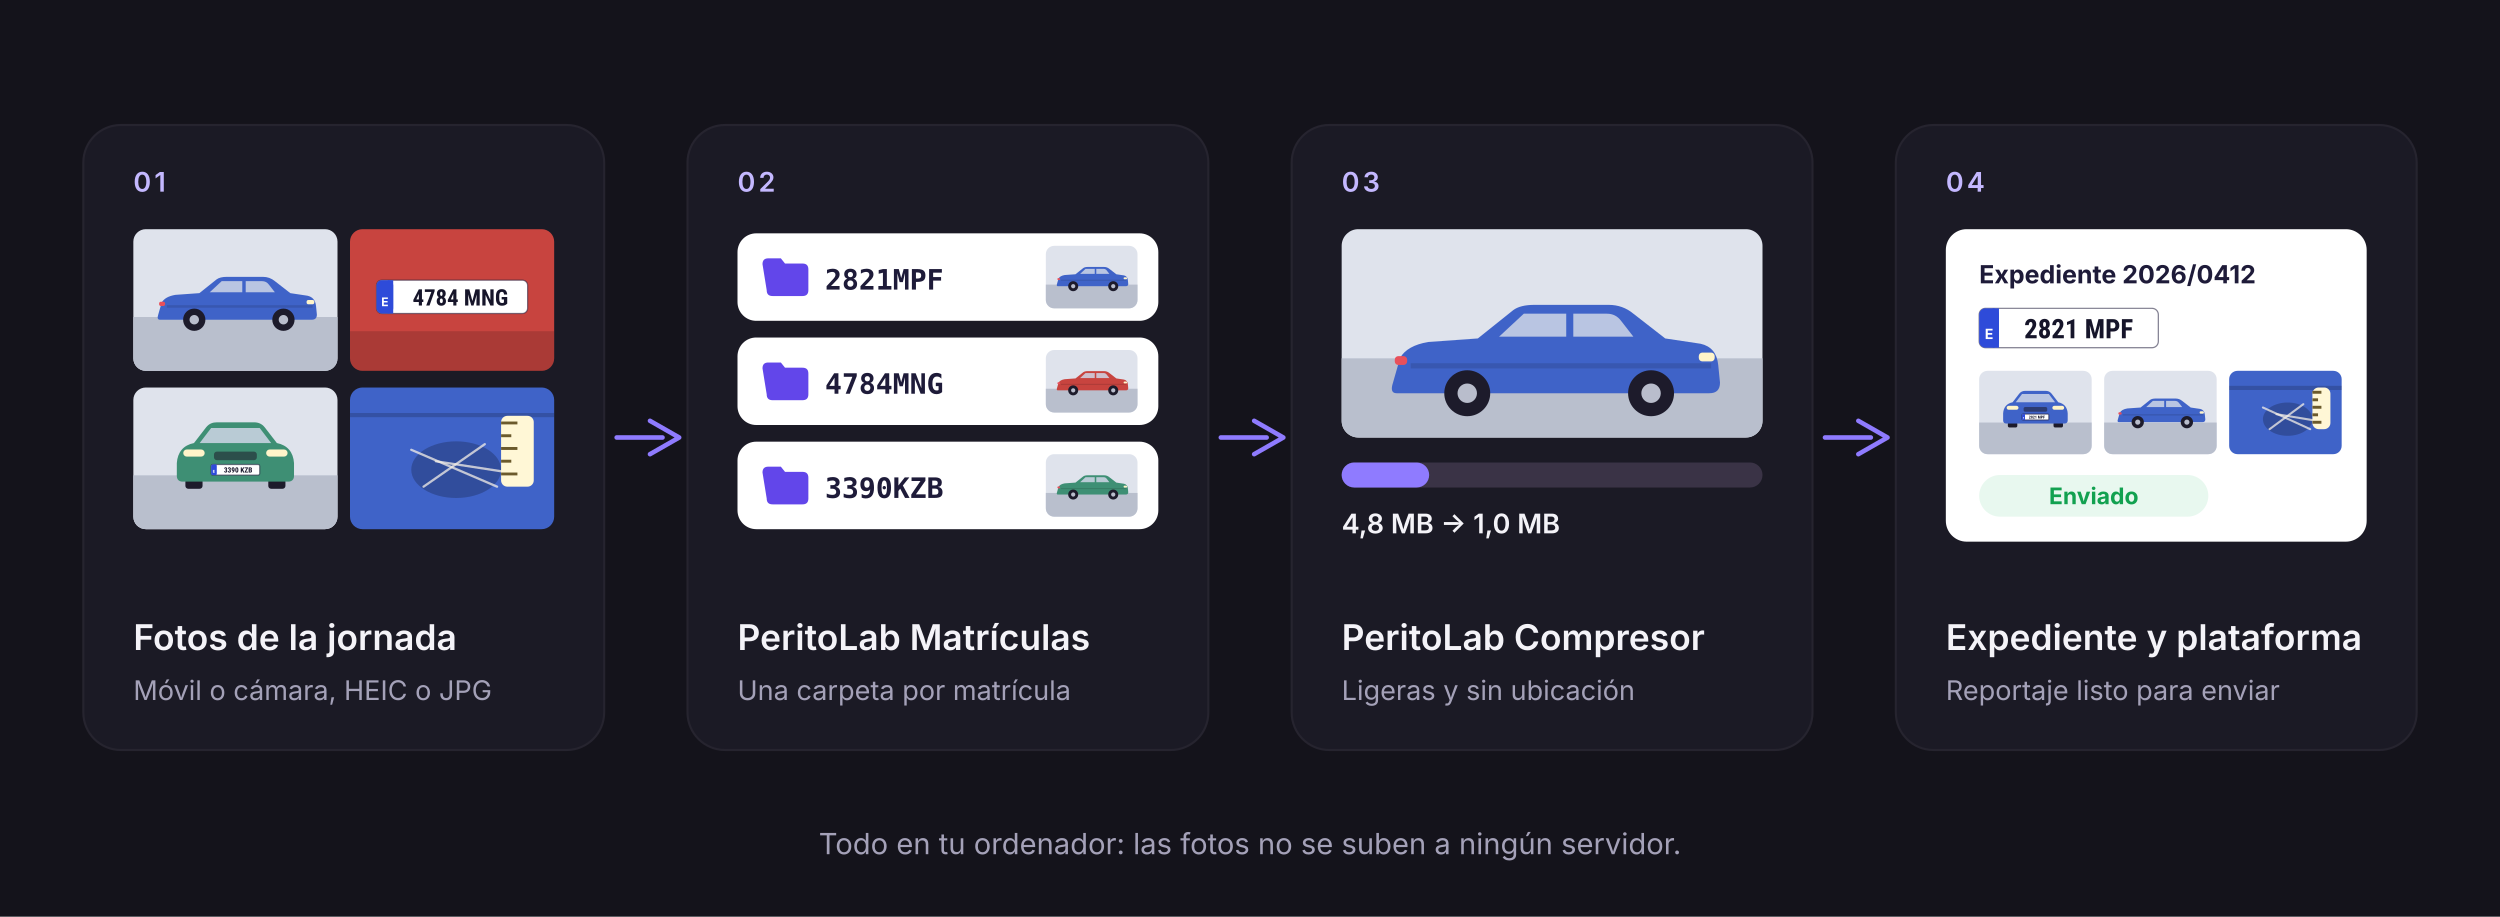
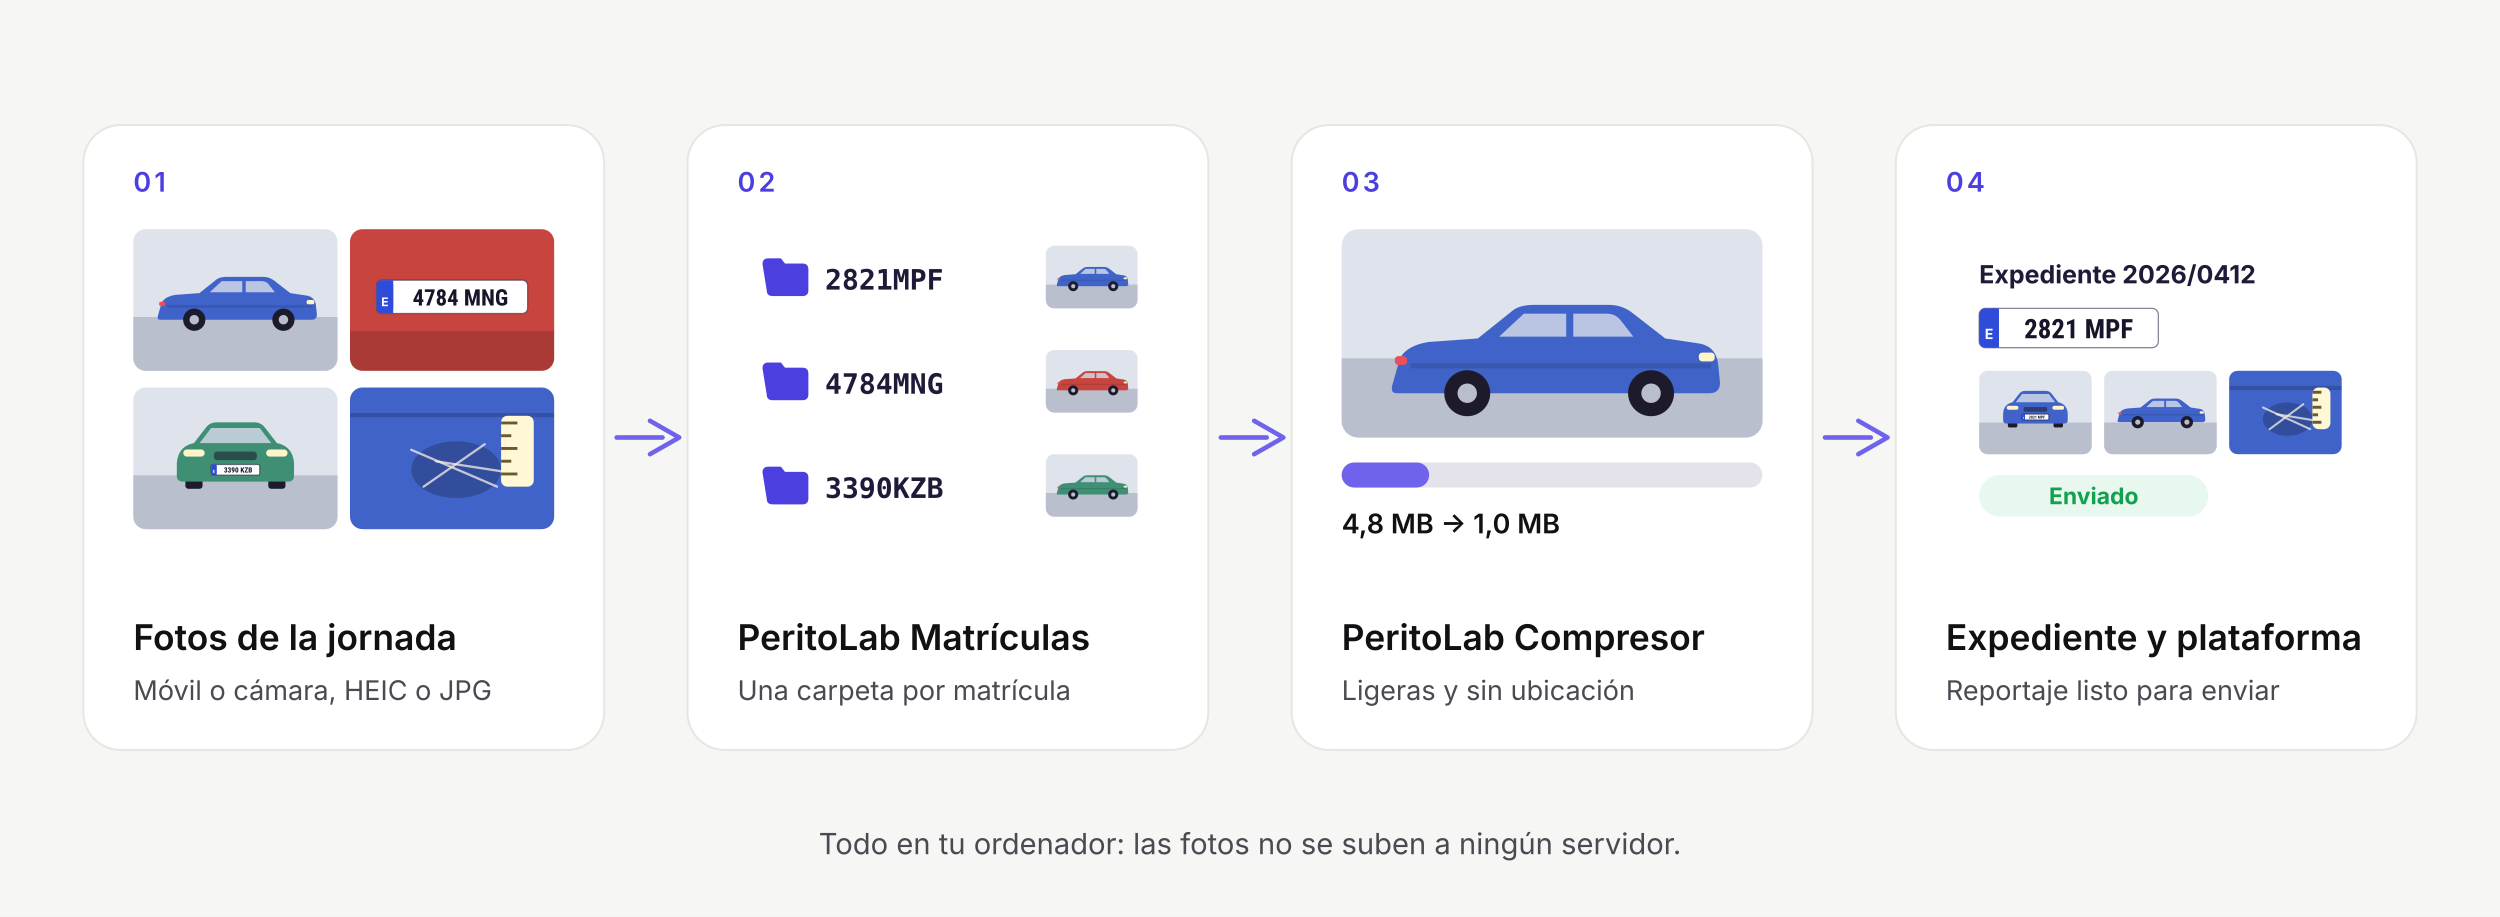
<svg xmlns="http://www.w3.org/2000/svg" viewBox="0 0 1200 440" width="1200" height="440" role="img" aria-labelledby="t">
-   <rect x="0" y="0" width="1200" height="440" rx="0" fill="#14131b" />
-   <rect x="40" y="60" width="250" height="300" rx="18" fill="#1b1a25" stroke="#26242f" />
-   <text x="64" y="92" font-family="Segoe UI, Inter, -apple-system, system-ui, sans-serif" font-size="13" font-weight="600" fill="#c4b8ff" text-anchor="start" letter-spacing="1.5">01</text>
+   <rect x="0" y="0" width="1200" height="440" rx="0" fill="#f6f6f4" />
+   <rect x="40" y="60" width="250" height="300" rx="18" fill="#ffffff" stroke="#e7e7e2" />
+   <text x="64" y="92" font-family="Segoe UI, Inter, -apple-system, system-ui, sans-serif" font-size="13" font-weight="600" fill="#4b3fe0" text-anchor="start" letter-spacing="1.5">01</text>
  <g>
    <clipPath id="c16037256">
      <rect x="64" y="110" width="98" height="68" rx="6" />
    </clipPath>
    <g clip-path="url(#c16037256)">
      <rect x="64" y="110" width="98" height="68" rx="0" fill="#dfe3ec" />
      <rect x="64" y="152.16" width="98" height="25.84" rx="0" fill="#b9bfcd" />
      <g transform="translate(71.84,128.36) scale(0.4116)">
        <path d="M10,55 L14,41 Q18,34 30,32 L58,30 L78,14 Q82,11 90,11 L132,11 Q140,11 146,16 L164,30 L184,33 Q193,35 194,45 L195,55 Q195,61 189,61 L12,61 Q8,61 10,55 Z" fill="#3f63c8" />
        <path d="M84,16 L108,16 L108,29 L70,29 Z M112,16 L131,16 Q136,16 139,20 L146,29 L112,29 Z" fill="#cfd6e6" fill-opacity=".85" />
        <rect x="20" y="44" width="170" height="3" fill="#000" fill-opacity=".12" />
        <rect x="183" y="38" width="9" height="5" rx="2" fill="#fff4c9" />
        <rect x="11" y="40" width="7" height="5" rx="2" fill="#e8505b" />
        <circle cx="52" cy="61" r="13" fill="#1d1b2b" />
        <circle cx="52" cy="61" r="5.5" fill="#b9bdcc" />
        <circle cx="156" cy="61" r="13" fill="#1d1b2b" />
        <circle cx="156" cy="61" r="5.5" fill="#b9bdcc" />
      </g>
    </g>
  </g>
  <g>
    <clipPath id="c2870078">
      <rect x="168" y="110" width="98" height="68" rx="6" />
    </clipPath>
    <g clip-path="url(#c2870078)">
      <rect x="168" y="110" width="98" height="68" rx="0" fill="#c8443f" />
      <rect x="168" y="158.96" width="98" height="19.04" rx="0" fill="#000" fill-opacity=".15" />
      <g>
        <rect x="180.74" y="134.48" width="72.52" height="16.0" rx="2.56" fill="#ffffff" stroke="#1e1b39" stroke-opacity=".55" stroke-width="0.6" />
        <rect x="180.74" y="134.48" width="8.0" height="16.0" rx="2.56" fill="#2e4bd9" />
        <rect x="186.18" y="134.48" width="2.56" height="16.0" rx="0" fill="#2e4bd9" />
        <text x="184.74" y="146.96" font-family="Segoe UI, Inter, -apple-system, system-ui, sans-serif" font-size="5.76" font-weight="700" fill="#ffffff" text-anchor="middle">E</text>
        <text x="221.0" y="146.64" font-family="Bahnschrift, 'Arial Narrow', 'Roboto Condensed', Arial, sans-serif" font-size="10.9" font-weight="700" fill="#16152a" text-anchor="middle">4784 MNG</text>
      </g>
    </g>
  </g>
  <g>
    <clipPath id="c14736749">
      <rect x="64" y="186" width="98" height="68" rx="6" />
    </clipPath>
    <g clip-path="url(#c14736749)">
      <rect x="64" y="186" width="98" height="68" rx="0" fill="#dfe3ec" />
      <rect x="64" y="228.16" width="98" height="25.84" rx="0" fill="#b9bfcd" />
      <g transform="translate(78.7,196.88) scale(0.343)">
        <rect x="30" y="96" width="24" height="14" rx="4" fill="#1d1b2b" />
        <rect x="146" y="96" width="24" height="14" rx="4" fill="#1d1b2b" />
        <path d="M18,74 C19,59 27,49 42,46 L59,24 C63,19 68,17 74,17 H126 C132,17 137,19 141,24 L158,46 C173,49 181,59 182,74 V92 C182,97 179,100 174,100 H26 C21,100 18,97 18,92 Z" fill="#3e8f74" />
        <path d="M66,25 H134 L150,46 H50 Z" fill="#cfd6e6" fill-opacity=".85" />
        <rect x="27" y="55" width="30" height="10" rx="5" fill="#fff4c9" />
        <rect x="143" y="55" width="30" height="10" rx="5" fill="#fff4c9" />
        <rect x="70" y="58" width="60" height="12" rx="4" fill="#1d1b2b" fill-opacity=".55" />
      </g>
      <g>
        <rect x="101.338" y="222.948" width="23.324" height="5.1" rx="0.816" fill="#ffffff" stroke="#1e1b39" stroke-opacity=".55" stroke-width="0.6" />
        <rect x="101.338" y="222.948" width="2.6" height="5.1" rx="0.816" fill="#2e4bd9" />
        <rect x="103.122" y="222.948" width="0.816" height="5.1" rx="0" fill="#2e4bd9" />
        <text x="102.638" y="226.926" font-family="Segoe UI, Inter, -apple-system, system-ui, sans-serif" font-size="1.836" font-weight="700" fill="#ffffff" text-anchor="middle">E</text>
        <text x="114.3" y="226.824" font-family="Bahnschrift, 'Arial Narrow', 'Roboto Condensed', Arial, sans-serif" font-size="3.5" font-weight="700" fill="#16152a" text-anchor="middle">3390 KZB</text>
      </g>
    </g>
  </g>
  <g>
    <clipPath id="c51921760">
      <rect x="168" y="186" width="98" height="68" rx="6" />
    </clipPath>
    <g clip-path="url(#c51921760)">
      <rect x="168" y="186" width="98" height="68" rx="0" fill="#3f63c8" />
      <rect x="168" y="198.24" width="98" height="2" rx="0" fill="#000" fill-opacity=".18" />
      <ellipse cx="218.96" cy="225.44" rx="21.56" ry="13.6" fill="#000" fill-opacity=".22" />
      <path d="M197.4,215.9 L238.6,233.6" stroke="#f4efe6" stroke-opacity=".75" stroke-width="1.1" stroke-linecap="round" />
      <path d="M203.3,233.6 L232.7,213.2" stroke="#f4efe6" stroke-opacity=".75" stroke-width="1.1" stroke-linecap="round" />
      <path d="M209.2,221.4 L244.4,226.8" stroke="#f4efe6" stroke-opacity=".75" stroke-width="1.1" stroke-linecap="round" />
      <rect x="240.52" y="199.6" width="15.68" height="34.0" rx="3" fill="#fff7d6" />
      <rect x="240.52" y="202.32" width="7.84" height="1.4" rx="0" fill="#6b5a2c" />
      <rect x="240.52" y="208.44" width="4.9" height="1.4" rx="0" fill="#6b5a2c" />
      <rect x="240.52" y="214.56" width="7.84" height="1.4" rx="0" fill="#6b5a2c" />
      <rect x="240.52" y="220.68" width="4.9" height="1.4" rx="0" fill="#6b5a2c" />
      <rect x="240.52" y="226.8" width="7.84" height="1.4" rx="0" fill="#6b5a2c" />
    </g>
  </g>
-   <text x="64" y="312" font-family="Segoe UI, Inter, -apple-system, system-ui, sans-serif" font-size="17" font-weight="600" fill="#f4f3f8" text-anchor="start">Fotos de la jornada</text>
-   <text x="64" y="336" font-family="Segoe UI, Inter, -apple-system, system-ui, sans-serif" font-size="13" font-weight="400" fill="#a4a1b8" text-anchor="start">Móvil o cámara, HEIC o JPG</text>
-   <path d="M296,210 H318" stroke="#8f7bff" stroke-width="2.2" stroke-linecap="round" />
-   <path d="M312,202 L326,210 L312,218" fill="none" stroke="#8f7bff" stroke-width="2.2" stroke-linecap="round" stroke-linejoin="round" />
-   <rect x="330" y="60" width="250" height="300" rx="18" fill="#1b1a25" stroke="#26242f" />
-   <text x="354" y="92" font-family="Segoe UI, Inter, -apple-system, system-ui, sans-serif" font-size="13" font-weight="600" fill="#c4b8ff" text-anchor="start" letter-spacing="1.5">02</text>
+   <text x="64" y="312" font-family="Segoe UI, Inter, -apple-system, system-ui, sans-serif" font-size="17" font-weight="600" fill="#111114" text-anchor="start">Fotos de la jornada</text>
+   <text x="64" y="336" font-family="Segoe UI, Inter, -apple-system, system-ui, sans-serif" font-size="13" font-weight="400" fill="#4a4a52" text-anchor="start">Móvil o cámara, HEIC o JPG</text>
+   <path d="M296,210 H318" stroke="#6e63ea" stroke-width="2.2" stroke-linecap="round" />
+   <path d="M312,202 L326,210 L312,218" fill="none" stroke="#6e63ea" stroke-width="2.2" stroke-linecap="round" stroke-linejoin="round" />
+   <rect x="330" y="60" width="250" height="300" rx="18" fill="#ffffff" stroke="#e7e7e2" />
+   <text x="354" y="92" font-family="Segoe UI, Inter, -apple-system, system-ui, sans-serif" font-size="13" font-weight="600" fill="#4b3fe0" text-anchor="start" letter-spacing="1.5">02</text>
  <rect x="354" y="112" width="202" height="42" rx="9" fill="#ffffff" />
-   <path d="M366,126.808 q0,-2.808 2.808,-2.808 h6.0 l2.0,2.496 h8.4 q2.808,0 2.808,2.808 v9.984 q0,2.808 -2.808,2.808 h-14.384 q-2.808,0 -2.808,-2.808 z" fill="#6246ea" />
+   <path d="M366,126.808 q0,-2.808 2.808,-2.808 h6.0 l2.0,2.496 h8.4 q2.808,0 2.808,2.808 v9.984 q0,2.808 -2.808,2.808 h-14.384 q-2.808,0 -2.808,-2.808 z" fill="#4b3fe0" />
  <text x="396" y="139" font-family="Cascadia Mono, Consolas, ui-monospace, monospace" font-size="13.5" font-weight="700" fill="#1e1b39" text-anchor="start">2821MPF</text>
  <g>
    <clipPath id="c34003988">
      <rect x="502" y="118" width="44" height="30" rx="4" />
    </clipPath>
    <g clip-path="url(#c34003988)">
      <rect x="502" y="118" width="44" height="30" rx="0" fill="#dfe3ec" />
      <rect x="502" y="136.6" width="44" height="11.4" rx="0" fill="#b9bfcd" />
      <g transform="translate(505.52,126.1) scale(0.1848)">
        <path d="M10,55 L14,41 Q18,34 30,32 L58,30 L78,14 Q82,11 90,11 L132,11 Q140,11 146,16 L164,30 L184,33 Q193,35 194,45 L195,55 Q195,61 189,61 L12,61 Q8,61 10,55 Z" fill="#3f63c8" />
        <path d="M84,16 L108,16 L108,29 L70,29 Z M112,16 L131,16 Q136,16 139,20 L146,29 L112,29 Z" fill="#cfd6e6" fill-opacity=".85" />
        <rect x="20" y="44" width="170" height="3" fill="#000" fill-opacity=".12" />
        <rect x="183" y="38" width="9" height="5" rx="2" fill="#fff4c9" />
        <rect x="11" y="40" width="7" height="5" rx="2" fill="#e8505b" />
        <circle cx="52" cy="61" r="13" fill="#1d1b2b" />
        <circle cx="52" cy="61" r="5.5" fill="#b9bdcc" />
        <circle cx="156" cy="61" r="13" fill="#1d1b2b" />
        <circle cx="156" cy="61" r="5.5" fill="#b9bdcc" />
      </g>
    </g>
  </g>
  <rect x="354" y="162" width="202" height="42" rx="9" fill="#ffffff" />
-   <path d="M366,176.808 q0,-2.808 2.808,-2.808 h6.0 l2.0,2.496 h8.4 q2.808,0 2.808,2.808 v9.984 q0,2.808 -2.808,2.808 h-14.384 q-2.808,0 -2.808,-2.808 z" fill="#6246ea" />
+   <path d="M366,176.808 q0,-2.808 2.808,-2.808 h6.0 l2.0,2.496 h8.4 q2.808,0 2.808,2.808 v9.984 q0,2.808 -2.808,2.808 h-14.384 q-2.808,0 -2.808,-2.808 z" fill="#4b3fe0" />
  <text x="396" y="189" font-family="Cascadia Mono, Consolas, ui-monospace, monospace" font-size="13.5" font-weight="700" fill="#1e1b39" text-anchor="start">4784MNG</text>
  <g>
    <clipPath id="c36185153">
      <rect x="502" y="168" width="44" height="30" rx="4" />
    </clipPath>
    <g clip-path="url(#c36185153)">
      <rect x="502" y="168" width="44" height="30" rx="0" fill="#dfe3ec" />
      <rect x="502" y="186.6" width="44" height="11.4" rx="0" fill="#b9bfcd" />
      <g transform="translate(505.52,176.1) scale(0.1848)">
        <path d="M10,55 L14,41 Q18,34 30,32 L58,30 L78,14 Q82,11 90,11 L132,11 Q140,11 146,16 L164,30 L184,33 Q193,35 194,45 L195,55 Q195,61 189,61 L12,61 Q8,61 10,55 Z" fill="#c8443f" />
        <path d="M84,16 L108,16 L108,29 L70,29 Z M112,16 L131,16 Q136,16 139,20 L146,29 L112,29 Z" fill="#cfd6e6" fill-opacity=".85" />
        <rect x="20" y="44" width="170" height="3" fill="#000" fill-opacity=".12" />
        <rect x="183" y="38" width="9" height="5" rx="2" fill="#fff4c9" />
        <rect x="11" y="40" width="7" height="5" rx="2" fill="#e8505b" />
        <circle cx="52" cy="61" r="13" fill="#1d1b2b" />
        <circle cx="52" cy="61" r="5.5" fill="#b9bdcc" />
        <circle cx="156" cy="61" r="13" fill="#1d1b2b" />
        <circle cx="156" cy="61" r="5.5" fill="#b9bdcc" />
      </g>
    </g>
  </g>
  <rect x="354" y="212" width="202" height="42" rx="9" fill="#ffffff" />
-   <path d="M366,226.808 q0,-2.808 2.808,-2.808 h6.0 l2.0,2.496 h8.4 q2.808,0 2.808,2.808 v9.984 q0,2.808 -2.808,2.808 h-14.384 q-2.808,0 -2.808,-2.808 z" fill="#6246ea" />
+   <path d="M366,226.808 q0,-2.808 2.808,-2.808 h6.0 l2.0,2.496 h8.4 q2.808,0 2.808,2.808 v9.984 q0,2.808 -2.808,2.808 h-14.384 q-2.808,0 -2.808,-2.808 z" fill="#4b3fe0" />
  <text x="396" y="239" font-family="Cascadia Mono, Consolas, ui-monospace, monospace" font-size="13.5" font-weight="700" fill="#1e1b39" text-anchor="start">3390KZB</text>
  <g>
    <clipPath id="c95378866">
      <rect x="502" y="218" width="44" height="30" rx="4" />
    </clipPath>
    <g clip-path="url(#c95378866)">
      <rect x="502" y="218" width="44" height="30" rx="0" fill="#dfe3ec" />
      <rect x="502" y="236.6" width="44" height="11.4" rx="0" fill="#b9bfcd" />
      <g transform="translate(505.52,226.1) scale(0.1848)">
        <path d="M10,55 L14,41 Q18,34 30,32 L58,30 L78,14 Q82,11 90,11 L132,11 Q140,11 146,16 L164,30 L184,33 Q193,35 194,45 L195,55 Q195,61 189,61 L12,61 Q8,61 10,55 Z" fill="#3e8f74" />
        <path d="M84,16 L108,16 L108,29 L70,29 Z M112,16 L131,16 Q136,16 139,20 L146,29 L112,29 Z" fill="#cfd6e6" fill-opacity=".85" />
        <rect x="20" y="44" width="170" height="3" fill="#000" fill-opacity=".12" />
        <rect x="183" y="38" width="9" height="5" rx="2" fill="#fff4c9" />
        <rect x="11" y="40" width="7" height="5" rx="2" fill="#e8505b" />
        <circle cx="52" cy="61" r="13" fill="#1d1b2b" />
        <circle cx="52" cy="61" r="5.5" fill="#b9bdcc" />
        <circle cx="156" cy="61" r="13" fill="#1d1b2b" />
        <circle cx="156" cy="61" r="5.5" fill="#b9bdcc" />
      </g>
    </g>
  </g>
-   <text x="354" y="312" font-family="Segoe UI, Inter, -apple-system, system-ui, sans-serif" font-size="17" font-weight="600" fill="#f4f3f8" text-anchor="start">PeritoLab Matrículas</text>
-   <text x="354" y="336" font-family="Segoe UI, Inter, -apple-system, system-ui, sans-serif" font-size="13" font-weight="400" fill="#a4a1b8" text-anchor="start">Una carpeta por matrícula</text>
-   <path d="M586,210 H608" stroke="#8f7bff" stroke-width="2.2" stroke-linecap="round" />
-   <path d="M602,202 L616,210 L602,218" fill="none" stroke="#8f7bff" stroke-width="2.2" stroke-linecap="round" stroke-linejoin="round" />
-   <rect x="620" y="60" width="250" height="300" rx="18" fill="#1b1a25" stroke="#26242f" />
-   <text x="644" y="92" font-family="Segoe UI, Inter, -apple-system, system-ui, sans-serif" font-size="13" font-weight="600" fill="#c4b8ff" text-anchor="start" letter-spacing="1.5">03</text>
+   <text x="354" y="312" font-family="Segoe UI, Inter, -apple-system, system-ui, sans-serif" font-size="17" font-weight="600" fill="#111114" text-anchor="start">PeritoLab Matrículas</text>
+   <text x="354" y="336" font-family="Segoe UI, Inter, -apple-system, system-ui, sans-serif" font-size="13" font-weight="400" fill="#4a4a52" text-anchor="start">Una carpeta por matrícula</text>
+   <path d="M586,210 H608" stroke="#6e63ea" stroke-width="2.2" stroke-linecap="round" />
+   <path d="M602,202 L616,210 L602,218" fill="none" stroke="#6e63ea" stroke-width="2.2" stroke-linecap="round" stroke-linejoin="round" />
+   <rect x="620" y="60" width="250" height="300" rx="18" fill="#ffffff" stroke="#e7e7e2" />
+   <text x="644" y="92" font-family="Segoe UI, Inter, -apple-system, system-ui, sans-serif" font-size="13" font-weight="600" fill="#4b3fe0" text-anchor="start" letter-spacing="1.5">03</text>
  <g>
    <clipPath id="c53113814">
      <rect x="644" y="110" width="202" height="100" rx="8" />
    </clipPath>
    <g clip-path="url(#c53113814)">
      <rect x="644" y="110" width="202" height="100" rx="0" fill="#dfe3ec" />
      <rect x="644" y="172.0" width="202" height="38.0" rx="0" fill="#b9bfcd" />
      <g transform="translate(660.16,137.0) scale(0.8484)">
        <path d="M10,55 L14,41 Q18,34 30,32 L58,30 L78,14 Q82,11 90,11 L132,11 Q140,11 146,16 L164,30 L184,33 Q193,35 194,45 L195,55 Q195,61 189,61 L12,61 Q8,61 10,55 Z" fill="#3f63c8" />
        <path d="M84,16 L108,16 L108,29 L70,29 Z M112,16 L131,16 Q136,16 139,20 L146,29 L112,29 Z" fill="#cfd6e6" fill-opacity=".85" />
        <rect x="20" y="44" width="170" height="3" fill="#000" fill-opacity=".12" />
        <rect x="183" y="38" width="9" height="5" rx="2" fill="#fff4c9" />
        <rect x="11" y="40" width="7" height="5" rx="2" fill="#e8505b" />
        <circle cx="52" cy="61" r="13" fill="#1d1b2b" />
        <circle cx="52" cy="61" r="5.5" fill="#b9bdcc" />
        <circle cx="156" cy="61" r="13" fill="#1d1b2b" />
        <circle cx="156" cy="61" r="5.5" fill="#b9bdcc" />
      </g>
    </g>
  </g>
-   <rect x="644" y="222" width="202" height="12" rx="6" fill="#3a3346" />
-   <rect x="644" y="222" width="42" height="12" rx="6" fill="#8f7bff" />
-   <text x="644" y="256" font-family="Segoe UI, Inter, -apple-system, system-ui, sans-serif" font-size="13" font-weight="600" fill="#f4f3f8" text-anchor="start">4,8 MB → 1,0 MB</text>
-   <text x="644" y="312" font-family="Segoe UI, Inter, -apple-system, system-ui, sans-serif" font-size="17" font-weight="600" fill="#f4f3f8" text-anchor="start">PeritoLab Compresor</text>
-   <text x="644" y="336" font-family="Segoe UI, Inter, -apple-system, system-ui, sans-serif" font-size="13" font-weight="400" fill="#a4a1b8" text-anchor="start">Ligeras y sin ubicación</text>
-   <path d="M876,210 H898" stroke="#8f7bff" stroke-width="2.2" stroke-linecap="round" />
-   <path d="M892,202 L906,210 L892,218" fill="none" stroke="#8f7bff" stroke-width="2.2" stroke-linecap="round" stroke-linejoin="round" />
-   <rect x="910" y="60" width="250" height="300" rx="18" fill="#1b1a25" stroke="#26242f" />
-   <text x="934" y="92" font-family="Segoe UI, Inter, -apple-system, system-ui, sans-serif" font-size="13" font-weight="600" fill="#c4b8ff" text-anchor="start" letter-spacing="1.5">04</text>
+   <rect x="644" y="222" width="202" height="12" rx="6" fill="#e4e3ec" />
+   <rect x="644" y="222" width="42" height="12" rx="6" fill="#6e63ea" />
+   <text x="644" y="256" font-family="Segoe UI, Inter, -apple-system, system-ui, sans-serif" font-size="13" font-weight="600" fill="#111114" text-anchor="start">4,8 MB → 1,0 MB</text>
+   <text x="644" y="312" font-family="Segoe UI, Inter, -apple-system, system-ui, sans-serif" font-size="17" font-weight="600" fill="#111114" text-anchor="start">PeritoLab Compresor</text>
+   <text x="644" y="336" font-family="Segoe UI, Inter, -apple-system, system-ui, sans-serif" font-size="13" font-weight="400" fill="#4a4a52" text-anchor="start">Ligeras y sin ubicación</text>
+   <path d="M876,210 H898" stroke="#6e63ea" stroke-width="2.2" stroke-linecap="round" />
+   <path d="M892,202 L906,210 L892,218" fill="none" stroke="#6e63ea" stroke-width="2.2" stroke-linecap="round" stroke-linejoin="round" />
+   <rect x="910" y="60" width="250" height="300" rx="18" fill="#ffffff" stroke="#e7e7e2" />
+   <text x="934" y="92" font-family="Segoe UI, Inter, -apple-system, system-ui, sans-serif" font-size="13" font-weight="600" fill="#4b3fe0" text-anchor="start" letter-spacing="1.5">04</text>
  <rect x="934" y="110" width="202" height="150" rx="10" fill="#ffffff" />
  <text x="950" y="136" font-family="Segoe UI, Inter, -apple-system, system-ui, sans-serif" font-size="12" font-weight="700" fill="#1e1b39" text-anchor="start">Expediente 2026/0412</text>
  <g>
    <rect x="950" y="148" width="86" height="18.9" rx="3.024" fill="#ffffff" stroke="#1e1b39" stroke-opacity=".55" stroke-width="0.6" />
    <rect x="950" y="148" width="9.5" height="18.9" rx="3.024" fill="#2e4bd9" />
    <rect x="956.476" y="148" width="3.024" height="18.9" rx="0" fill="#2e4bd9" />
    <text x="954.75" y="162.742" font-family="Segoe UI, Inter, -apple-system, system-ui, sans-serif" font-size="6.804" font-weight="700" fill="#ffffff" text-anchor="middle">E</text>
    <text x="997.75" y="162.364" font-family="Bahnschrift, 'Arial Narrow', 'Roboto Condensed', Arial, sans-serif" font-size="12.9" font-weight="700" fill="#16152a" text-anchor="middle">2821 MPF</text>
  </g>
  <g>
    <clipPath id="c96943527">
      <rect x="950" y="178" width="54" height="40" rx="4" />
    </clipPath>
    <g clip-path="url(#c96943527)">
      <rect x="950" y="178" width="54" height="40" rx="0" fill="#dfe3ec" />
      <rect x="950" y="202.8" width="54" height="15.2" rx="0" fill="#b9bfcd" />
      <g transform="translate(958.1,184.4) scale(0.189)">
        <rect x="30" y="96" width="24" height="14" rx="4" fill="#1d1b2b" />
        <rect x="146" y="96" width="24" height="14" rx="4" fill="#1d1b2b" />
        <path d="M18,74 C19,59 27,49 42,46 L59,24 C63,19 68,17 74,17 H126 C132,17 137,19 141,24 L158,46 C173,49 181,59 182,74 V92 C182,97 179,100 174,100 H26 C21,100 18,97 18,92 Z" fill="#3f63c8" />
        <path d="M66,25 H134 L150,46 H50 Z" fill="#cfd6e6" fill-opacity=".85" />
        <rect x="27" y="55" width="30" height="10" rx="5" fill="#fff4c9" />
        <rect x="143" y="55" width="30" height="10" rx="5" fill="#fff4c9" />
        <rect x="70" y="58" width="60" height="12" rx="4" fill="#1d1b2b" fill-opacity=".55" />
      </g>
      <g>
        <rect x="970.574" y="198.764" width="12.852" height="2.8" rx="0.448" fill="#ffffff" stroke="#1e1b39" stroke-opacity=".55" stroke-width="0.6" />
        <rect x="970.574" y="198.764" width="1.4" height="2.8" rx="0.448" fill="#2e4bd9" />
        <rect x="971.526" y="198.764" width="0.448" height="2.8" rx="0" fill="#2e4bd9" />
        <text x="971.274" y="200.948" font-family="Segoe UI, Inter, -apple-system, system-ui, sans-serif" font-size="1.008" font-weight="700" fill="#ffffff" text-anchor="middle">E</text>
        <text x="977.7" y="200.892" font-family="Bahnschrift, 'Arial Narrow', 'Roboto Condensed', Arial, sans-serif" font-size="1.9" font-weight="700" fill="#16152a" text-anchor="middle">2821 MPF</text>
      </g>
    </g>
  </g>
  <g>
    <clipPath id="c30971860">
      <rect x="1010" y="178" width="54" height="40" rx="4" />
    </clipPath>
    <g clip-path="url(#c30971860)">
      <rect x="1010" y="178" width="54" height="40" rx="0" fill="#dfe3ec" />
      <rect x="1010" y="202.8" width="54" height="15.2" rx="0" fill="#b9bfcd" />
      <g transform="translate(1014.32,188.8) scale(0.2268)">
        <path d="M10,55 L14,41 Q18,34 30,32 L58,30 L78,14 Q82,11 90,11 L132,11 Q140,11 146,16 L164,30 L184,33 Q193,35 194,45 L195,55 Q195,61 189,61 L12,61 Q8,61 10,55 Z" fill="#3f63c8" />
        <path d="M84,16 L108,16 L108,29 L70,29 Z M112,16 L131,16 Q136,16 139,20 L146,29 L112,29 Z" fill="#cfd6e6" fill-opacity=".85" />
        <rect x="20" y="44" width="170" height="3" fill="#000" fill-opacity=".12" />
        <rect x="183" y="38" width="9" height="5" rx="2" fill="#fff4c9" />
        <rect x="11" y="40" width="7" height="5" rx="2" fill="#e8505b" />
        <circle cx="52" cy="61" r="13" fill="#1d1b2b" />
        <circle cx="52" cy="61" r="5.5" fill="#b9bdcc" />
        <circle cx="156" cy="61" r="13" fill="#1d1b2b" />
        <circle cx="156" cy="61" r="5.5" fill="#b9bdcc" />
      </g>
    </g>
  </g>
  <g>
    <clipPath id="c95443720">
      <rect x="1070" y="178" width="54" height="40" rx="4" />
    </clipPath>
    <g clip-path="url(#c95443720)">
      <rect x="1070" y="178" width="54" height="40" rx="0" fill="#3f63c8" />
      <rect x="1070" y="185.2" width="54" height="2" rx="0" fill="#000" fill-opacity=".18" />
      <ellipse cx="1098.08" cy="201.2" rx="11.88" ry="8.0" fill="#000" fill-opacity=".22" />
      <path d="M1086.2,195.6 L1108.9,206.0" stroke="#f4efe6" stroke-opacity=".75" stroke-width="1.0" stroke-linecap="round" />
      <path d="M1089.4,206.0 L1105.6,194.0" stroke="#f4efe6" stroke-opacity=".75" stroke-width="1.0" stroke-linecap="round" />
      <path d="M1092.7,198.8 L1112.1,202.0" stroke="#f4efe6" stroke-opacity=".75" stroke-width="1.0" stroke-linecap="round" />
      <rect x="1109.96" y="186.0" width="8.64" height="20.0" rx="3" fill="#fff7d6" />
      <rect x="1109.96" y="187.6" width="4.32" height="1.4" rx="0" fill="#6b5a2c" />
      <rect x="1109.96" y="191.2" width="2.7" height="1.4" rx="0" fill="#6b5a2c" />
      <rect x="1109.96" y="194.8" width="4.32" height="1.4" rx="0" fill="#6b5a2c" />
      <rect x="1109.96" y="198.4" width="2.7" height="1.4" rx="0" fill="#6b5a2c" />
      <rect x="1109.96" y="202.0" width="4.32" height="1.4" rx="0" fill="#6b5a2c" />
    </g>
  </g>
  <rect x="950" y="228" width="110" height="20" rx="10" fill="#e8f8ef" />
  <text x="1005" y="242" font-family="Segoe UI, Inter, -apple-system, system-ui, sans-serif" font-size="11" font-weight="700" fill="#12a150" text-anchor="middle">Enviado</text>
-   <text x="934" y="312" font-family="Segoe UI, Inter, -apple-system, system-ui, sans-serif" font-size="17" font-weight="600" fill="#f4f3f8" text-anchor="start">Expediente y plataforma</text>
-   <text x="934" y="336" font-family="Segoe UI, Inter, -apple-system, system-ui, sans-serif" font-size="13" font-weight="400" fill="#a4a1b8" text-anchor="start">Reportaje listo para enviar</text>
-   <text x="600.0" y="410" font-family="Segoe UI, Inter, -apple-system, system-ui, sans-serif" font-size="14" font-weight="400" fill="#a4a1b8" text-anchor="middle">Todo en tu ordenador: las fotos no se suben a ningún servidor.</text>
+   <text x="934" y="312" font-family="Segoe UI, Inter, -apple-system, system-ui, sans-serif" font-size="17" font-weight="600" fill="#111114" text-anchor="start">Expediente y plataforma</text>
+   <text x="934" y="336" font-family="Segoe UI, Inter, -apple-system, system-ui, sans-serif" font-size="13" font-weight="400" fill="#4a4a52" text-anchor="start">Reportaje listo para enviar</text>
+   <text x="600.0" y="410" font-family="Segoe UI, Inter, -apple-system, system-ui, sans-serif" font-size="14" font-weight="400" fill="#4a4a52" text-anchor="middle">Todo en tu ordenador: las fotos no se suben a ningún servidor.</text>
</svg>
